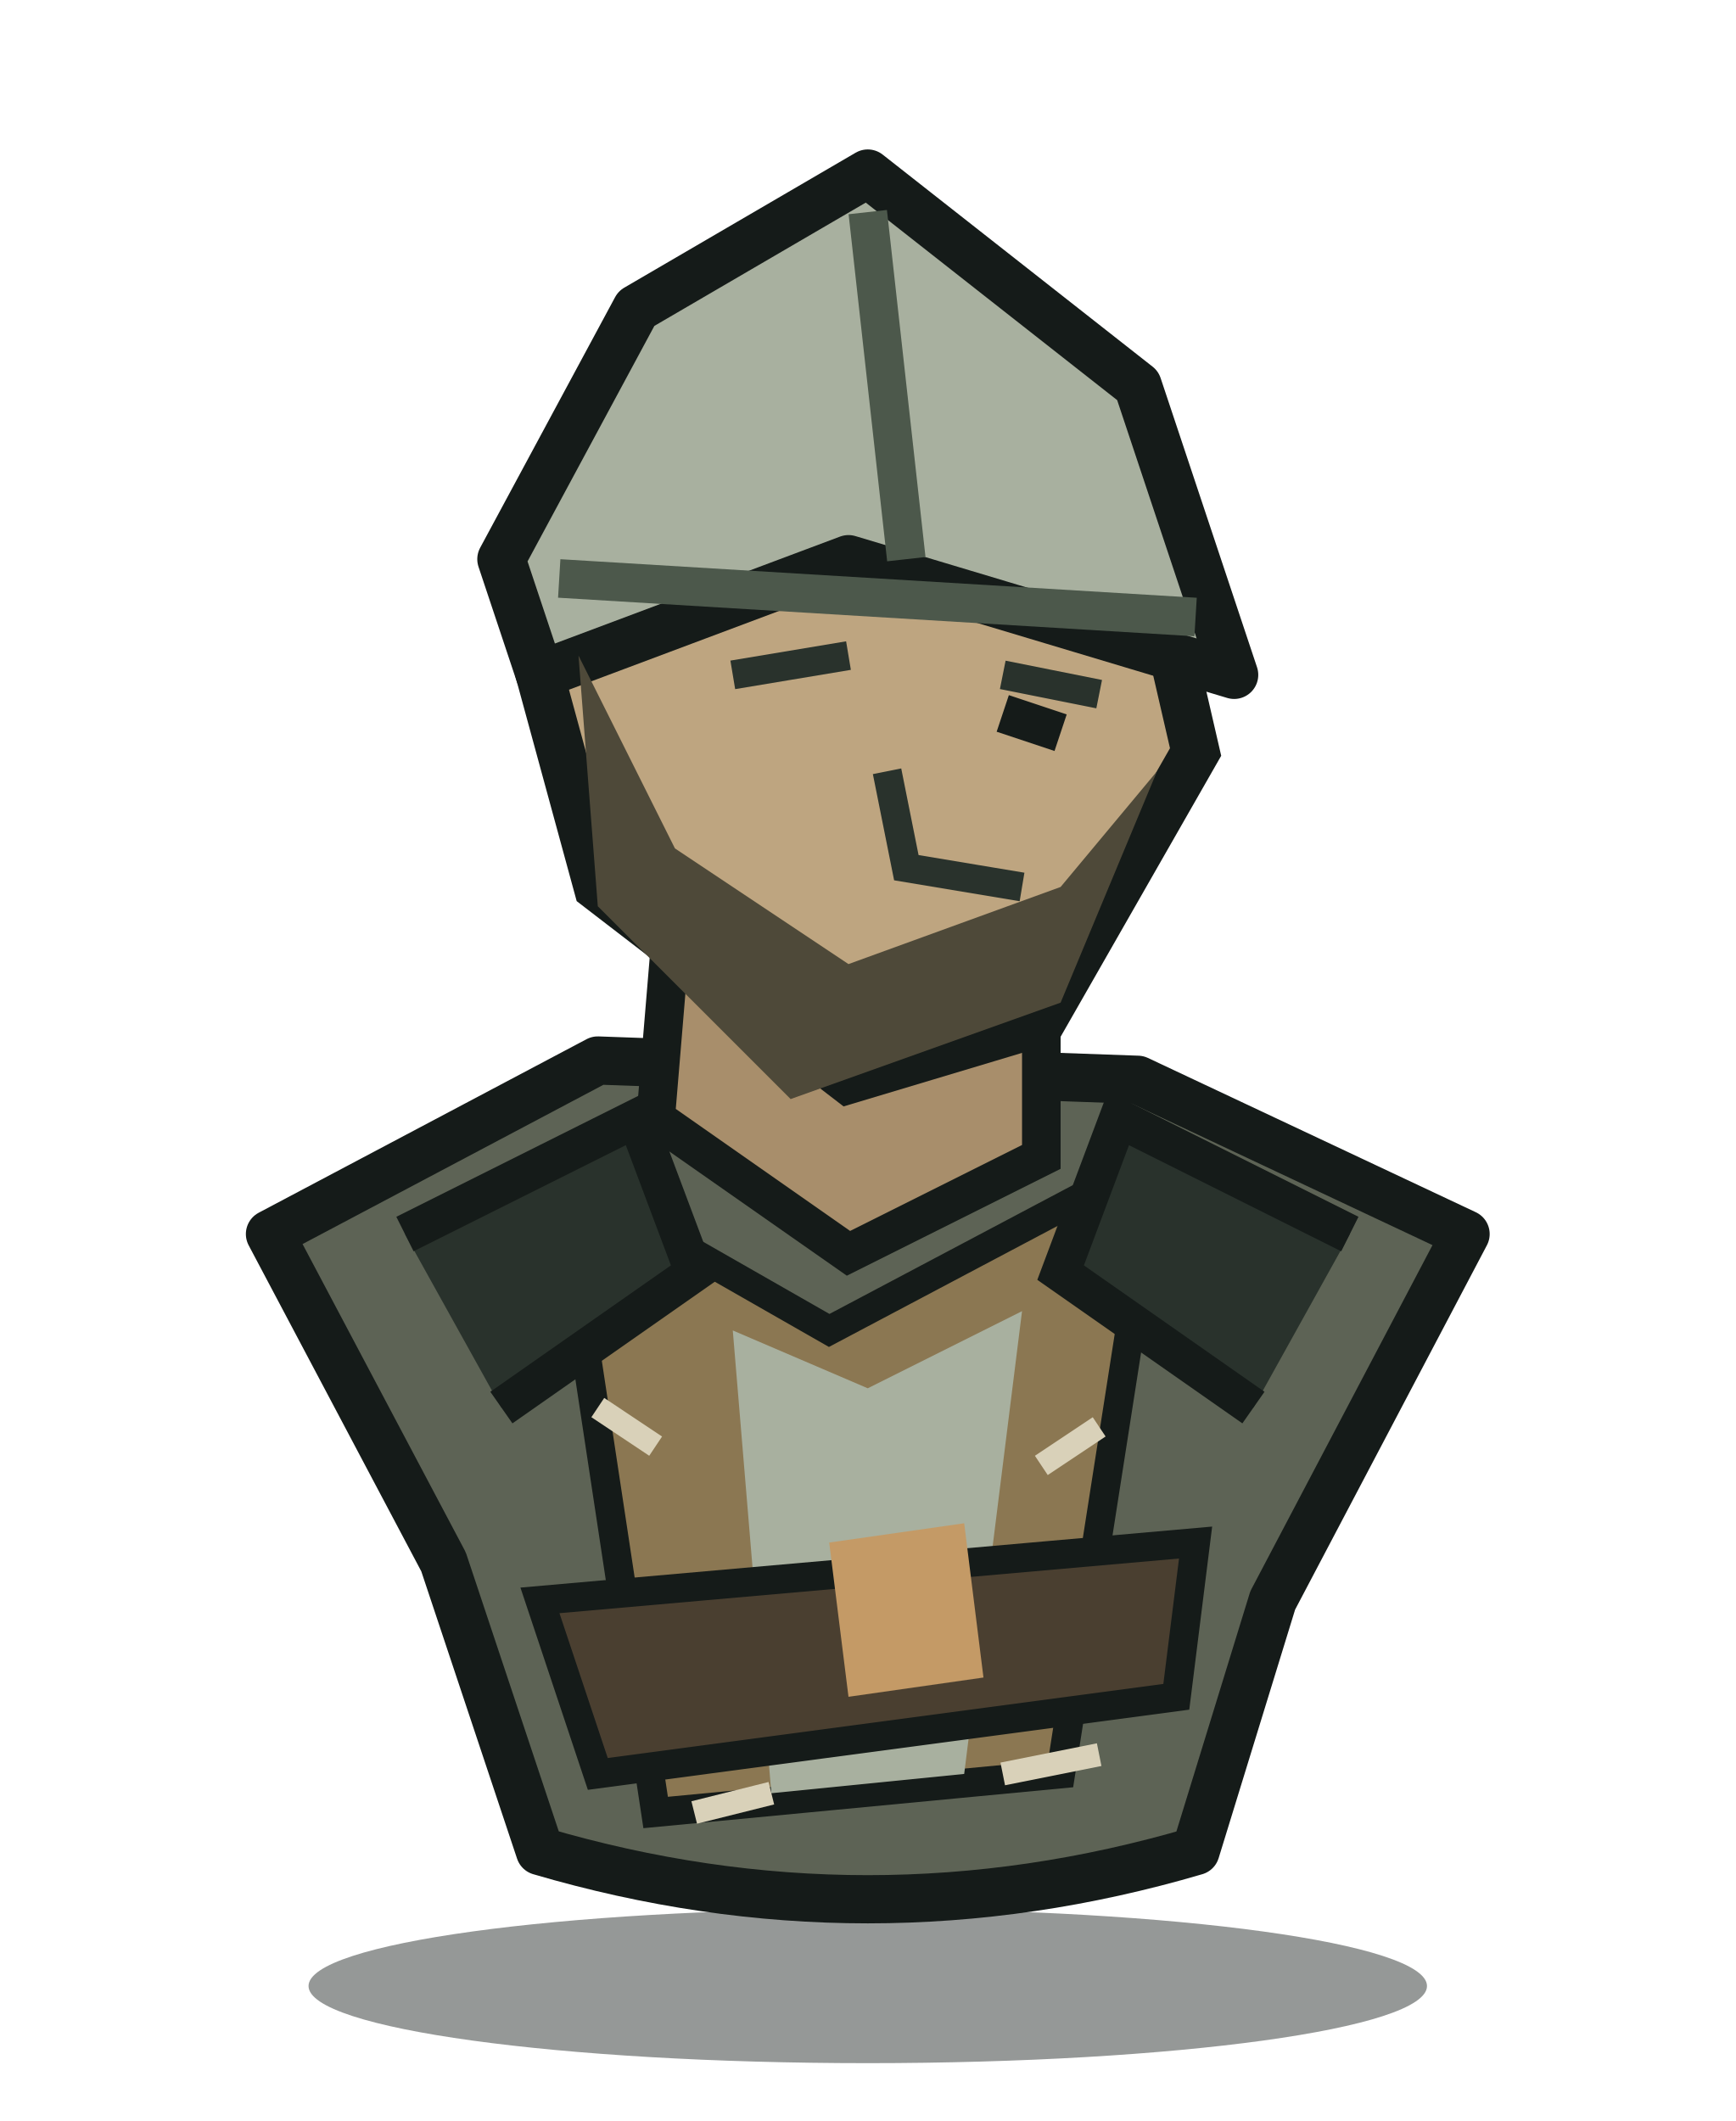
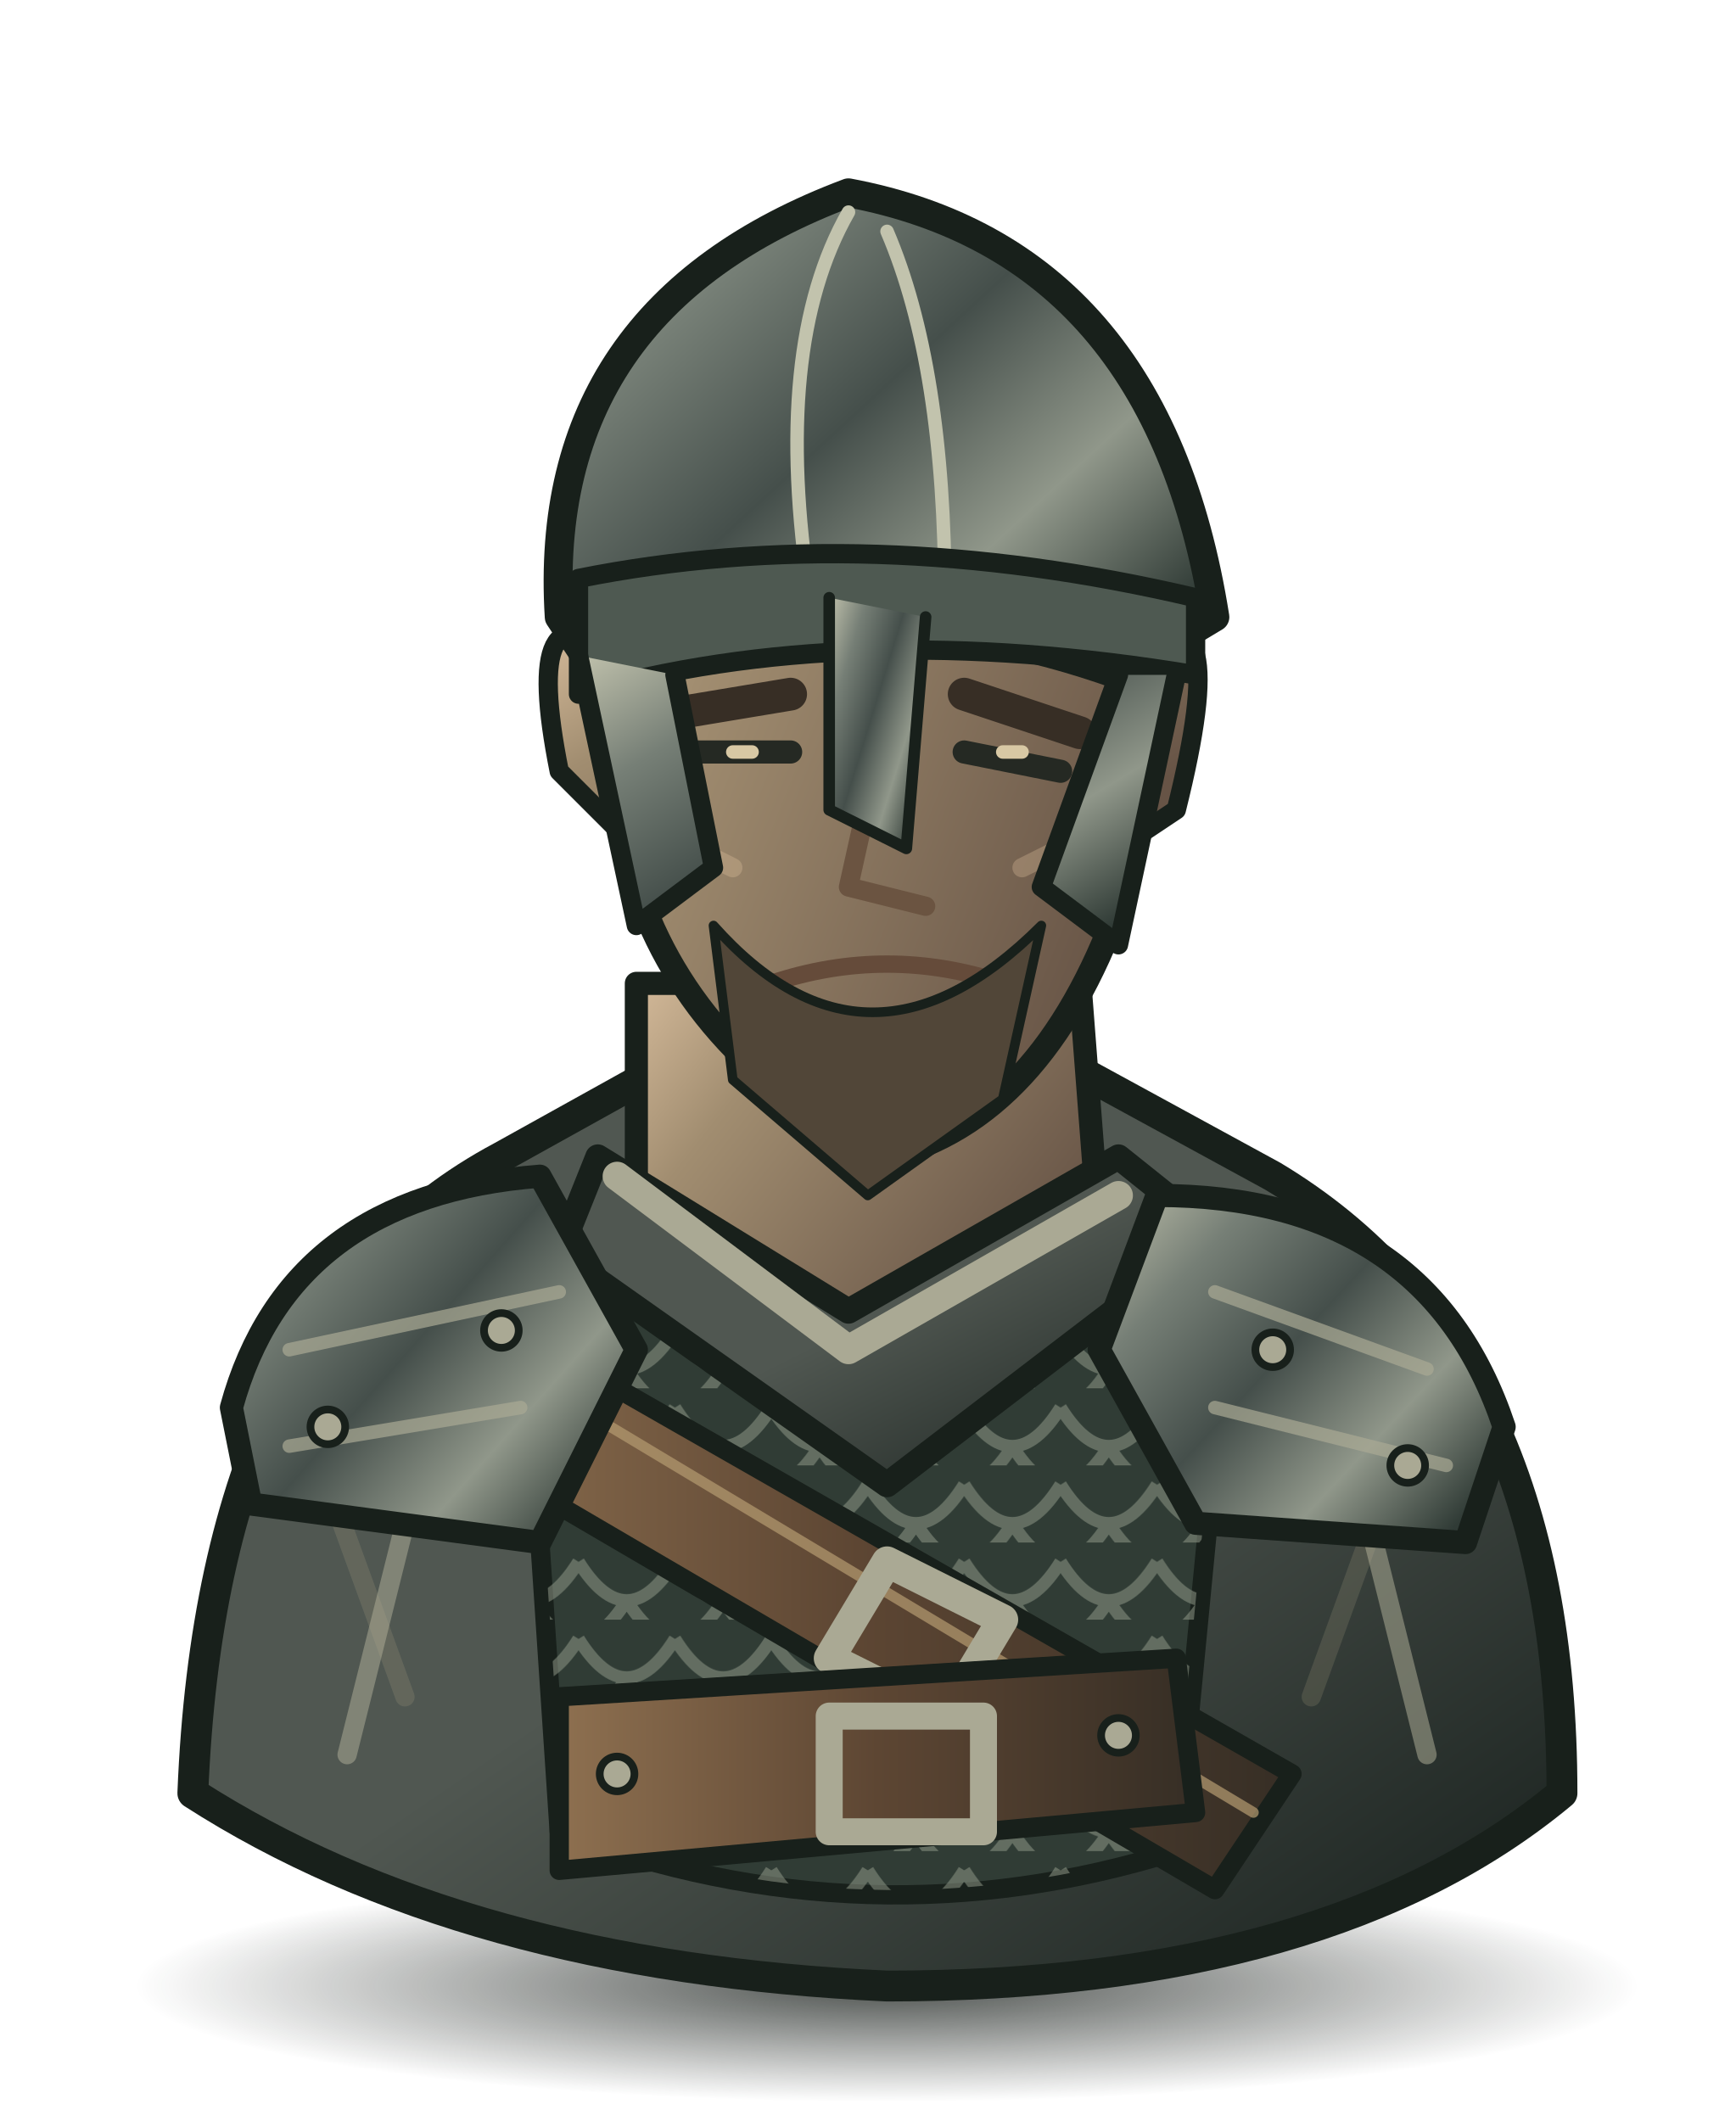
<svg xmlns="http://www.w3.org/2000/svg" width="90" height="110" viewBox="0 0 90 110">
-   <ellipse cx="45" cy="103" rx="29" ry="4" fill="#151B19" opacity=".45" />
-   <path d="m14 64 17-9 28 1 17 8-10 19-4 13Q45 101 28 96l-5-15Z" fill="#5D6355" stroke="#151B19" stroke-width="2.5" stroke-linejoin="round" />
-   <path d="m29 61 14 8 17-9-5 32-21 2Z" fill="#8B7752" stroke="#151B19" stroke-width="1.5" />
-   <path d="m38 69 7 3 8-4-3 24-10 1Z" fill="#A8B09F" />
-   <path d="m21 64 12-6 3 8-10 7m44-9-12-6-3 8 10 7" fill="#29322C" stroke="#151B19" stroke-width="2" />
-   <path d="m28 83 34-3-1 8-30 4Z" fill="#4A3F30" stroke="#151B19" stroke-width="1.5" />
-   <path d="m43 80 7-1 1 8-7 1Z" fill="#C49A66" />
-   <path d="m35 46 19-1v15l-10 5-10-7Z" fill="#A88E6B" stroke="#151B19" stroke-width="2" />
-   <path d="m30 27 15-9 14 8 3 13-8 14-10 3-13-10-3-11Z" fill="#BEA580" stroke="#151B19" stroke-width="2.5" />
-   <path d="m26 29 7-13L45 9l14 11 5 15-20-6-16 6Z" fill="#A8B09F" stroke="#151B19" stroke-width="2.5" stroke-linejoin="round" />
-   <path d="m45 11 2 18m-18 1 33 2" fill="none" stroke="#4C584B" stroke-width="2" />
-   <path d="m30 34 1 13 10 10 14-5 5-12-5 6-11 4-9-6Z" fill="#4E4939" />
-   <path d="m38 35 6-1m8 1 5 1m-11 4 1 5 6 1" fill="none" stroke="#29322C" stroke-width="1.5" />
-   <path d="m52 37 3 1" stroke="#151B19" stroke-width="2" />
-   <path d="m31 73 3 2m20 1 3-2m-21 20 4-1m12-1 5-1" stroke="#D9D1B9" stroke-width="1.2" />
+   <defs>
+     <linearGradient id="cloth" x1="0" y1="0" x2="1" y2="1">
+       <stop stop-color="#505751" />
+       <stop offset=".48" stop-color="#505751" />
+       <stop offset="1" stop-color="#171f1c" />
+     </linearGradient>
+     <linearGradient id="metal" x1="0" y1="0" x2="1" y2=".8">
+       <stop stop-color="#c0c1ac" />
+       <stop offset=".24" stop-color="#767f76" />
+       <stop offset=".5" stop-color="#454f4b" />
+       <stop offset=".76" stop-color="#90978a" />
+       <stop offset="1" stop-color="#303b36" />
+     </linearGradient>
+     <linearGradient id="skin" x1="0" y1="0" x2="1" y2=".6">
+       <stop stop-color="#d3b999" />
+       <stop offset=".3" stop-color="#a18d70" />
+       <stop offset="1" stop-color="#675446" />
+     </linearGradient>
+     <linearGradient id="leather">
+       <stop stop-color="#8e7050" />
+       <stop offset=".5" stop-color="#5d4633" />
+       <stop offset="1" stop-color="#362e25" />
+     </linearGradient>
+     <radialGradient id="shadow">
+       <stop stop-color="#111713" stop-opacity=".75" />
+       <stop offset="1" stop-color="#111713" stop-opacity="0" />
+     </radialGradient>
+     <pattern id="mail" width="5" height="4" patternUnits="userSpaceOnUse">
+       <path d="M0 1q2.5 4 5 0M-2.5 3q2.5 4 5 0M2.5 3q2.5 4 5 0" fill="none" stroke="#8c9585" stroke-width=".65" opacity=".55" />
+     </pattern>
+   </defs>
+   <ellipse cx="46" cy="103" rx="39" ry="6" fill="url(#shadow)" />
+   <g stroke="#18201b" stroke-linejoin="round" stroke-linecap="round">
+     <path d="M10 93Q11 68 26 60L35 55H55L66 61Q81 70 81 93Q69 103 46 103Q24 102 10 93Z" fill="url(#cloth)" stroke-width="1.6" />
+     <path d="M18 91L24 67 33 62 32 94Q45 100 59 94L57 61 68 67 74 91" fill="none" stroke="#aaa994" stroke-width="1" opacity=".55" />
+     <path d="M27 65Q45 58 64 65L61 96Q45 101 29 95Z" fill="#303c35" />
+     <path d="M27 65Q45 58 64 65L61 96Q45 101 29 95Z" fill="url(#mail)" stroke-width=".5" />
+     <path d="M33 51L56 51 57 64Q46 75 33 63Z" fill="url(#skin)" stroke-width="1.2" />
+     <path d="M31 60L44 68 58 60 63 64 46 77 29 65Z" fill="url(#cloth)" stroke-width="1.3" />
+     <path d="M32 61L44 70 58 62" fill="none" stroke="#aaa994" stroke-width="1.5" />
+     <path d="M25 68L67 92 63 98 22 74Z" fill="url(#leather)" stroke-width="1" />
+     <path d="M25 70L65 94" stroke="#b59b70" stroke-width=".55" opacity=".7" />
+     <path d="M46 81L52 84 49 89 43 86Z" fill="none" stroke="#aaa994" stroke-width="1.6" />
+     <path d="M29 88L61 86 62 94 29 97Z" fill="url(#leather)" stroke-width="1" />
+     <path d="M43 89h8v6h-8Z" fill="none" stroke="#aaa994" stroke-width="1.4" />
+     <path d="M17 77L21 88M72 77L68 88" stroke="#b5ad8d" opacity=".18" />
+     <path d="M32 29Q33 17 45 16Q59 17 61 30L58 47Q54 58 46 60Q36 55 33 46Z" fill="url(#skin)" stroke-width="1.3" />
+     <path d="M32 34Q27 30 29 40L33 44M59 34Q64 30 61 42L58 44" fill="url(#skin)" stroke-width="1" />
+     <path d="M35 37L41 36M50 36L56 38" stroke="#372e25" stroke-width="1.7" />
+     <path d="M35 39L41 39M50 39L55 40" stroke="#252923" stroke-width="1.2" />
+     <path d="M38 39h1M52 39h1" stroke="#d8c8a4" stroke-width=".7" />
+     <path d="M46 37L44 46 48 47" fill="none" stroke="#6b5441" stroke-width="1" />
+     <path d="M40 51Q46 49 52 51M42 54L49 54" fill="none" stroke="#654b3a" stroke-width=".9" />
+     <path d="M34 43L38 45M53 45L57 43" stroke="#e4c7a1" opacity=".3" />
+     <path d="M29 32Q28 16 44 10Q60 13 63 32L58 35Q44 30 31 35Z" fill="url(#metal)" stroke-width="1.5" />
+     <path d="M44 11Q40 18 42 31M46 12Q49 19 49 31" fill="none" stroke="#c2c3ad" stroke-width=".7" />
+     <path d="M30 30Q45 27 62 31L62 35Q44 32 30 36Z" fill="#4e5951" stroke-width="1" />
+     <path d="M30 34L33 48 37 45 35 35M58 35L54 46 58 49 61 35" fill="url(#metal)" stroke-width="1" />
+     <path d="M43 31L43 42 47 44 48 32" fill="url(#metal)" stroke-width=".6" />
+     <path d="M37 48Q45 57 54 48L52 57 45 62 38 56Z" fill="#514638" stroke-width=".5" />
+     <path d="M12 73Q15 62 28 61L33 70 28 80 13 78Z" fill="url(#metal)" stroke-width="1.2" />
+     <path d="M60 62Q74 62 78 74L76 80 62 79 57 70Z" fill="url(#metal)" stroke-width="1.2" />
+     <path d="M15 70L29 67M63 67L74 71M15 75L27 73M63 73L75 76" stroke="#aaa994" opacity=".7" stroke-width=".7" />
+     <circle cx="17" cy="74" r=".9" fill="#aaa994" stroke-width=".4" />
+     <circle cx="26" cy="69" r=".9" fill="#aaa994" stroke-width=".4" />
+     <circle cx="66" cy="70" r=".9" fill="#aaa994" stroke-width=".4" />
+     <circle cx="73" cy="76" r=".9" fill="#aaa994" stroke-width=".4" />
+     <circle cx="32" cy="92" r=".9" fill="#aaa994" stroke-width=".4" />
+     <circle cx="58" cy="90" r=".9" fill="#aaa994" stroke-width=".4" />
+   </g>
</svg>
